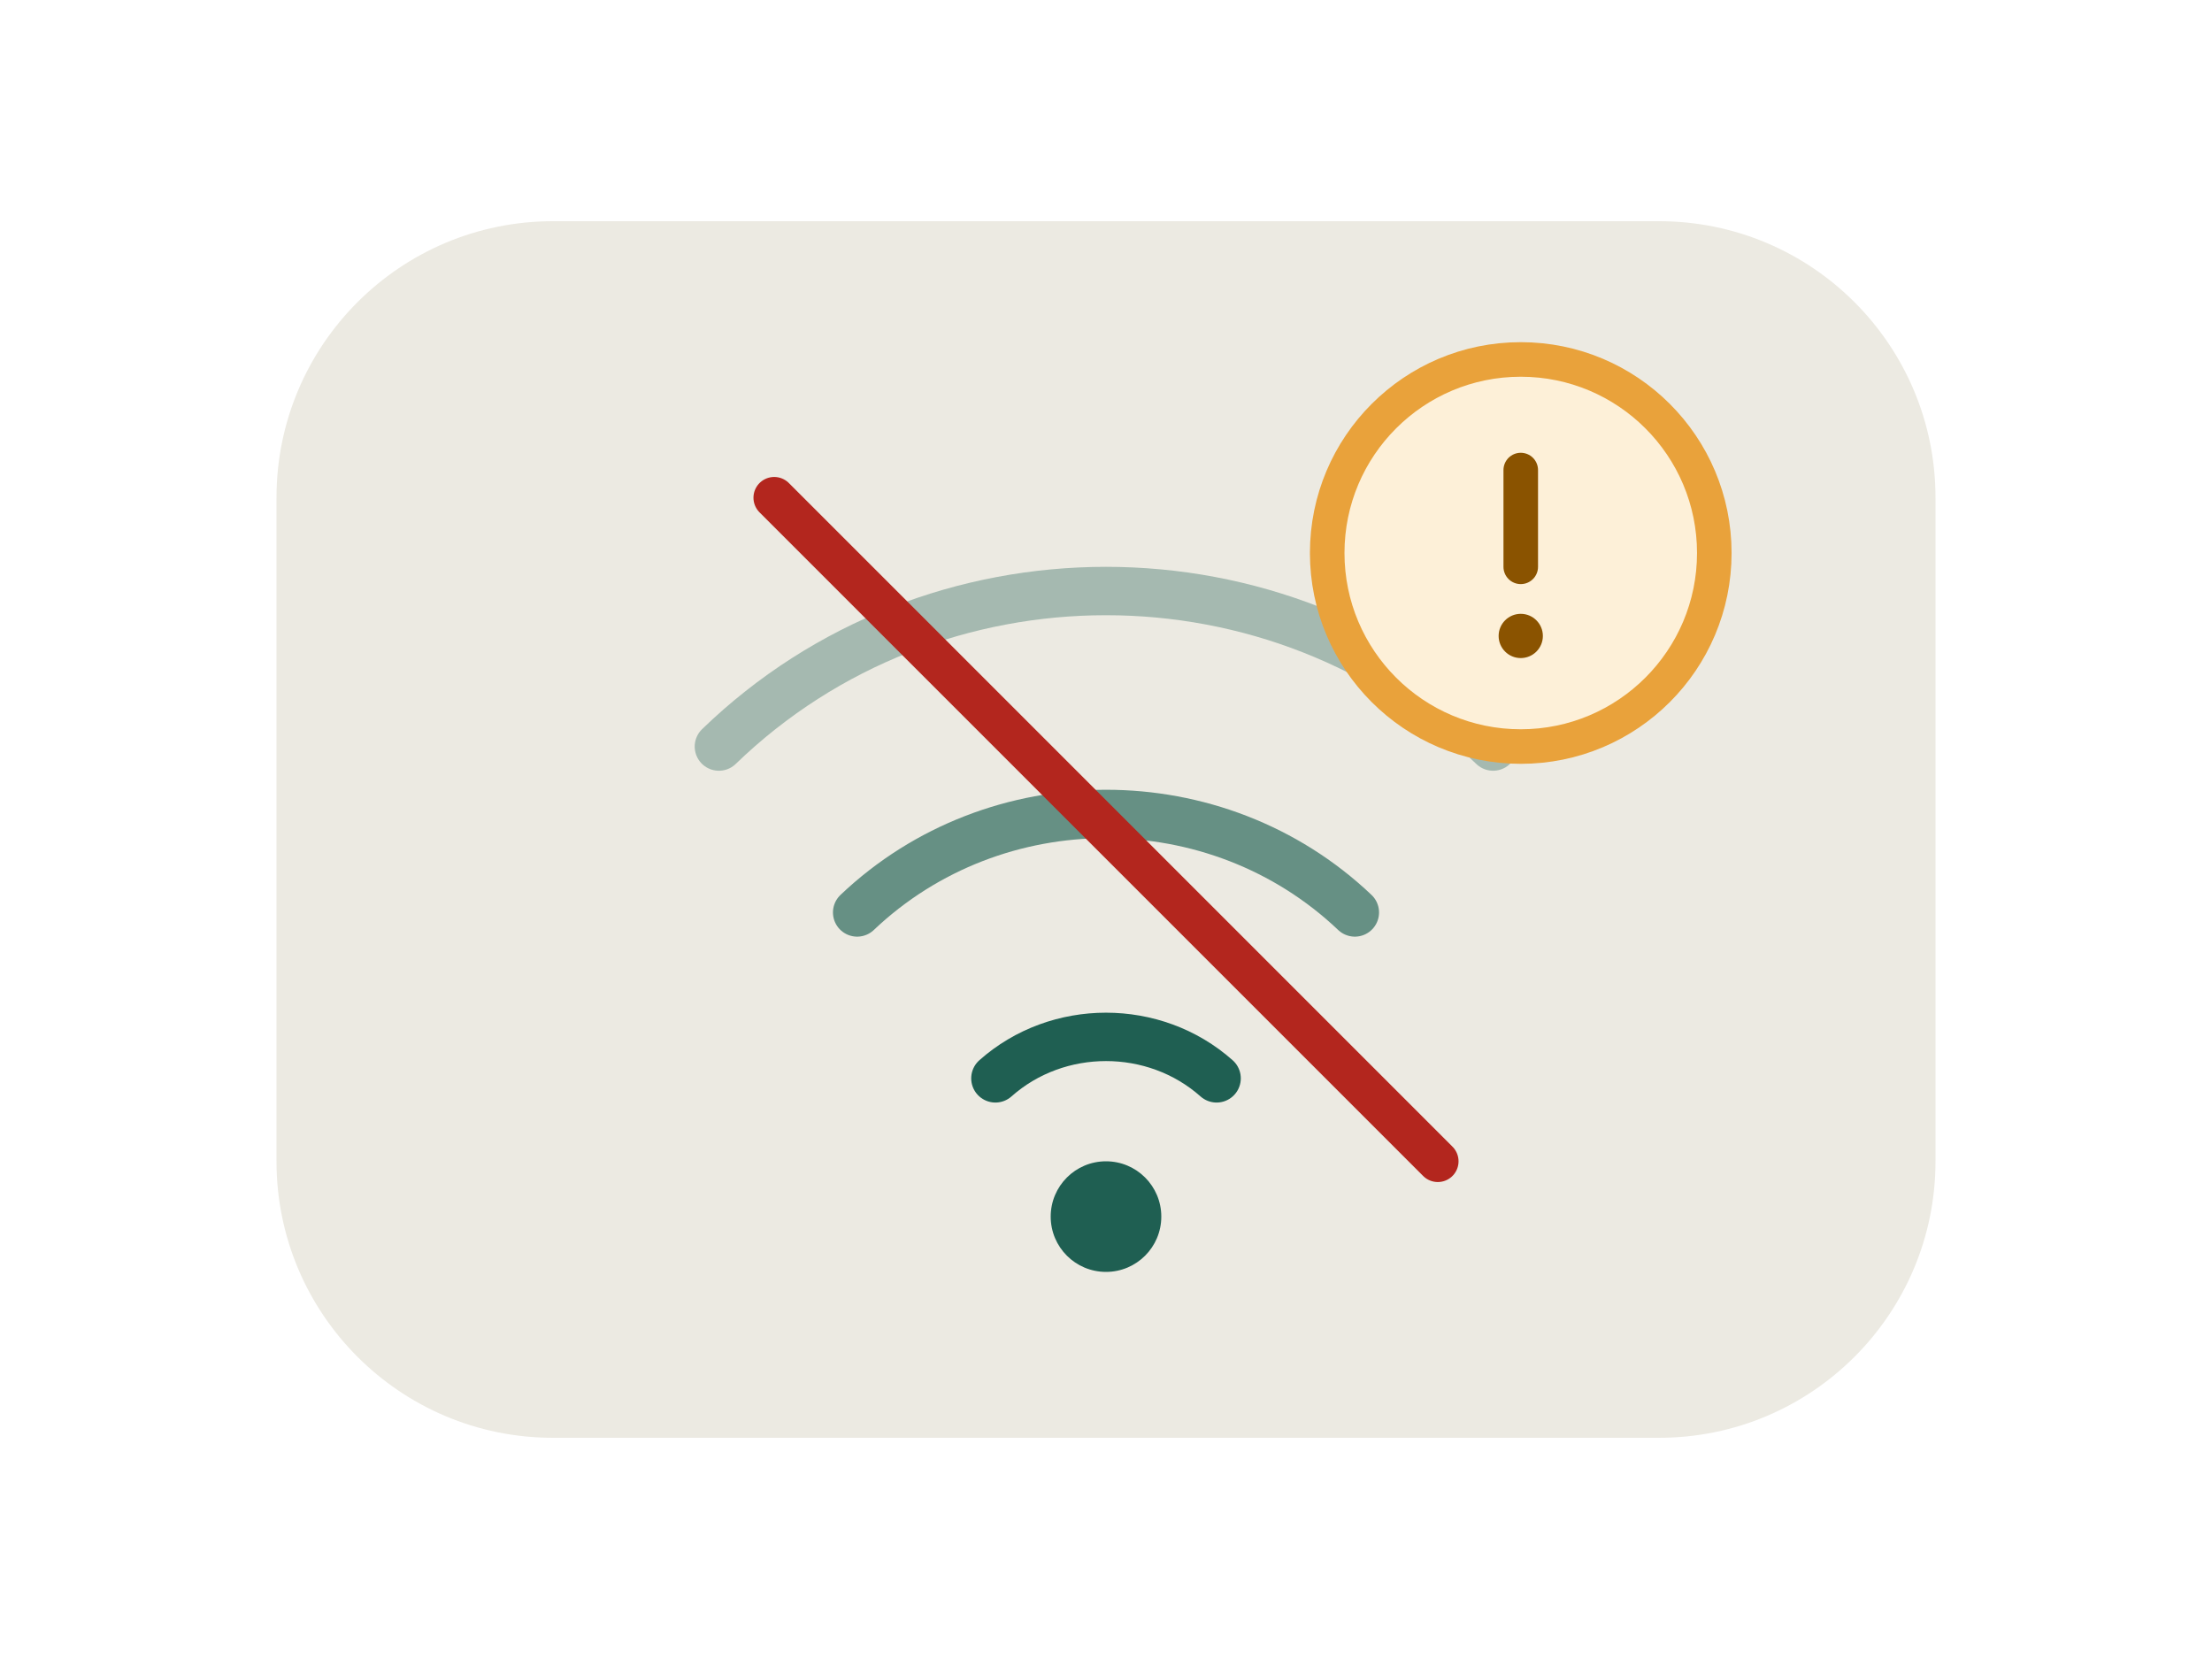
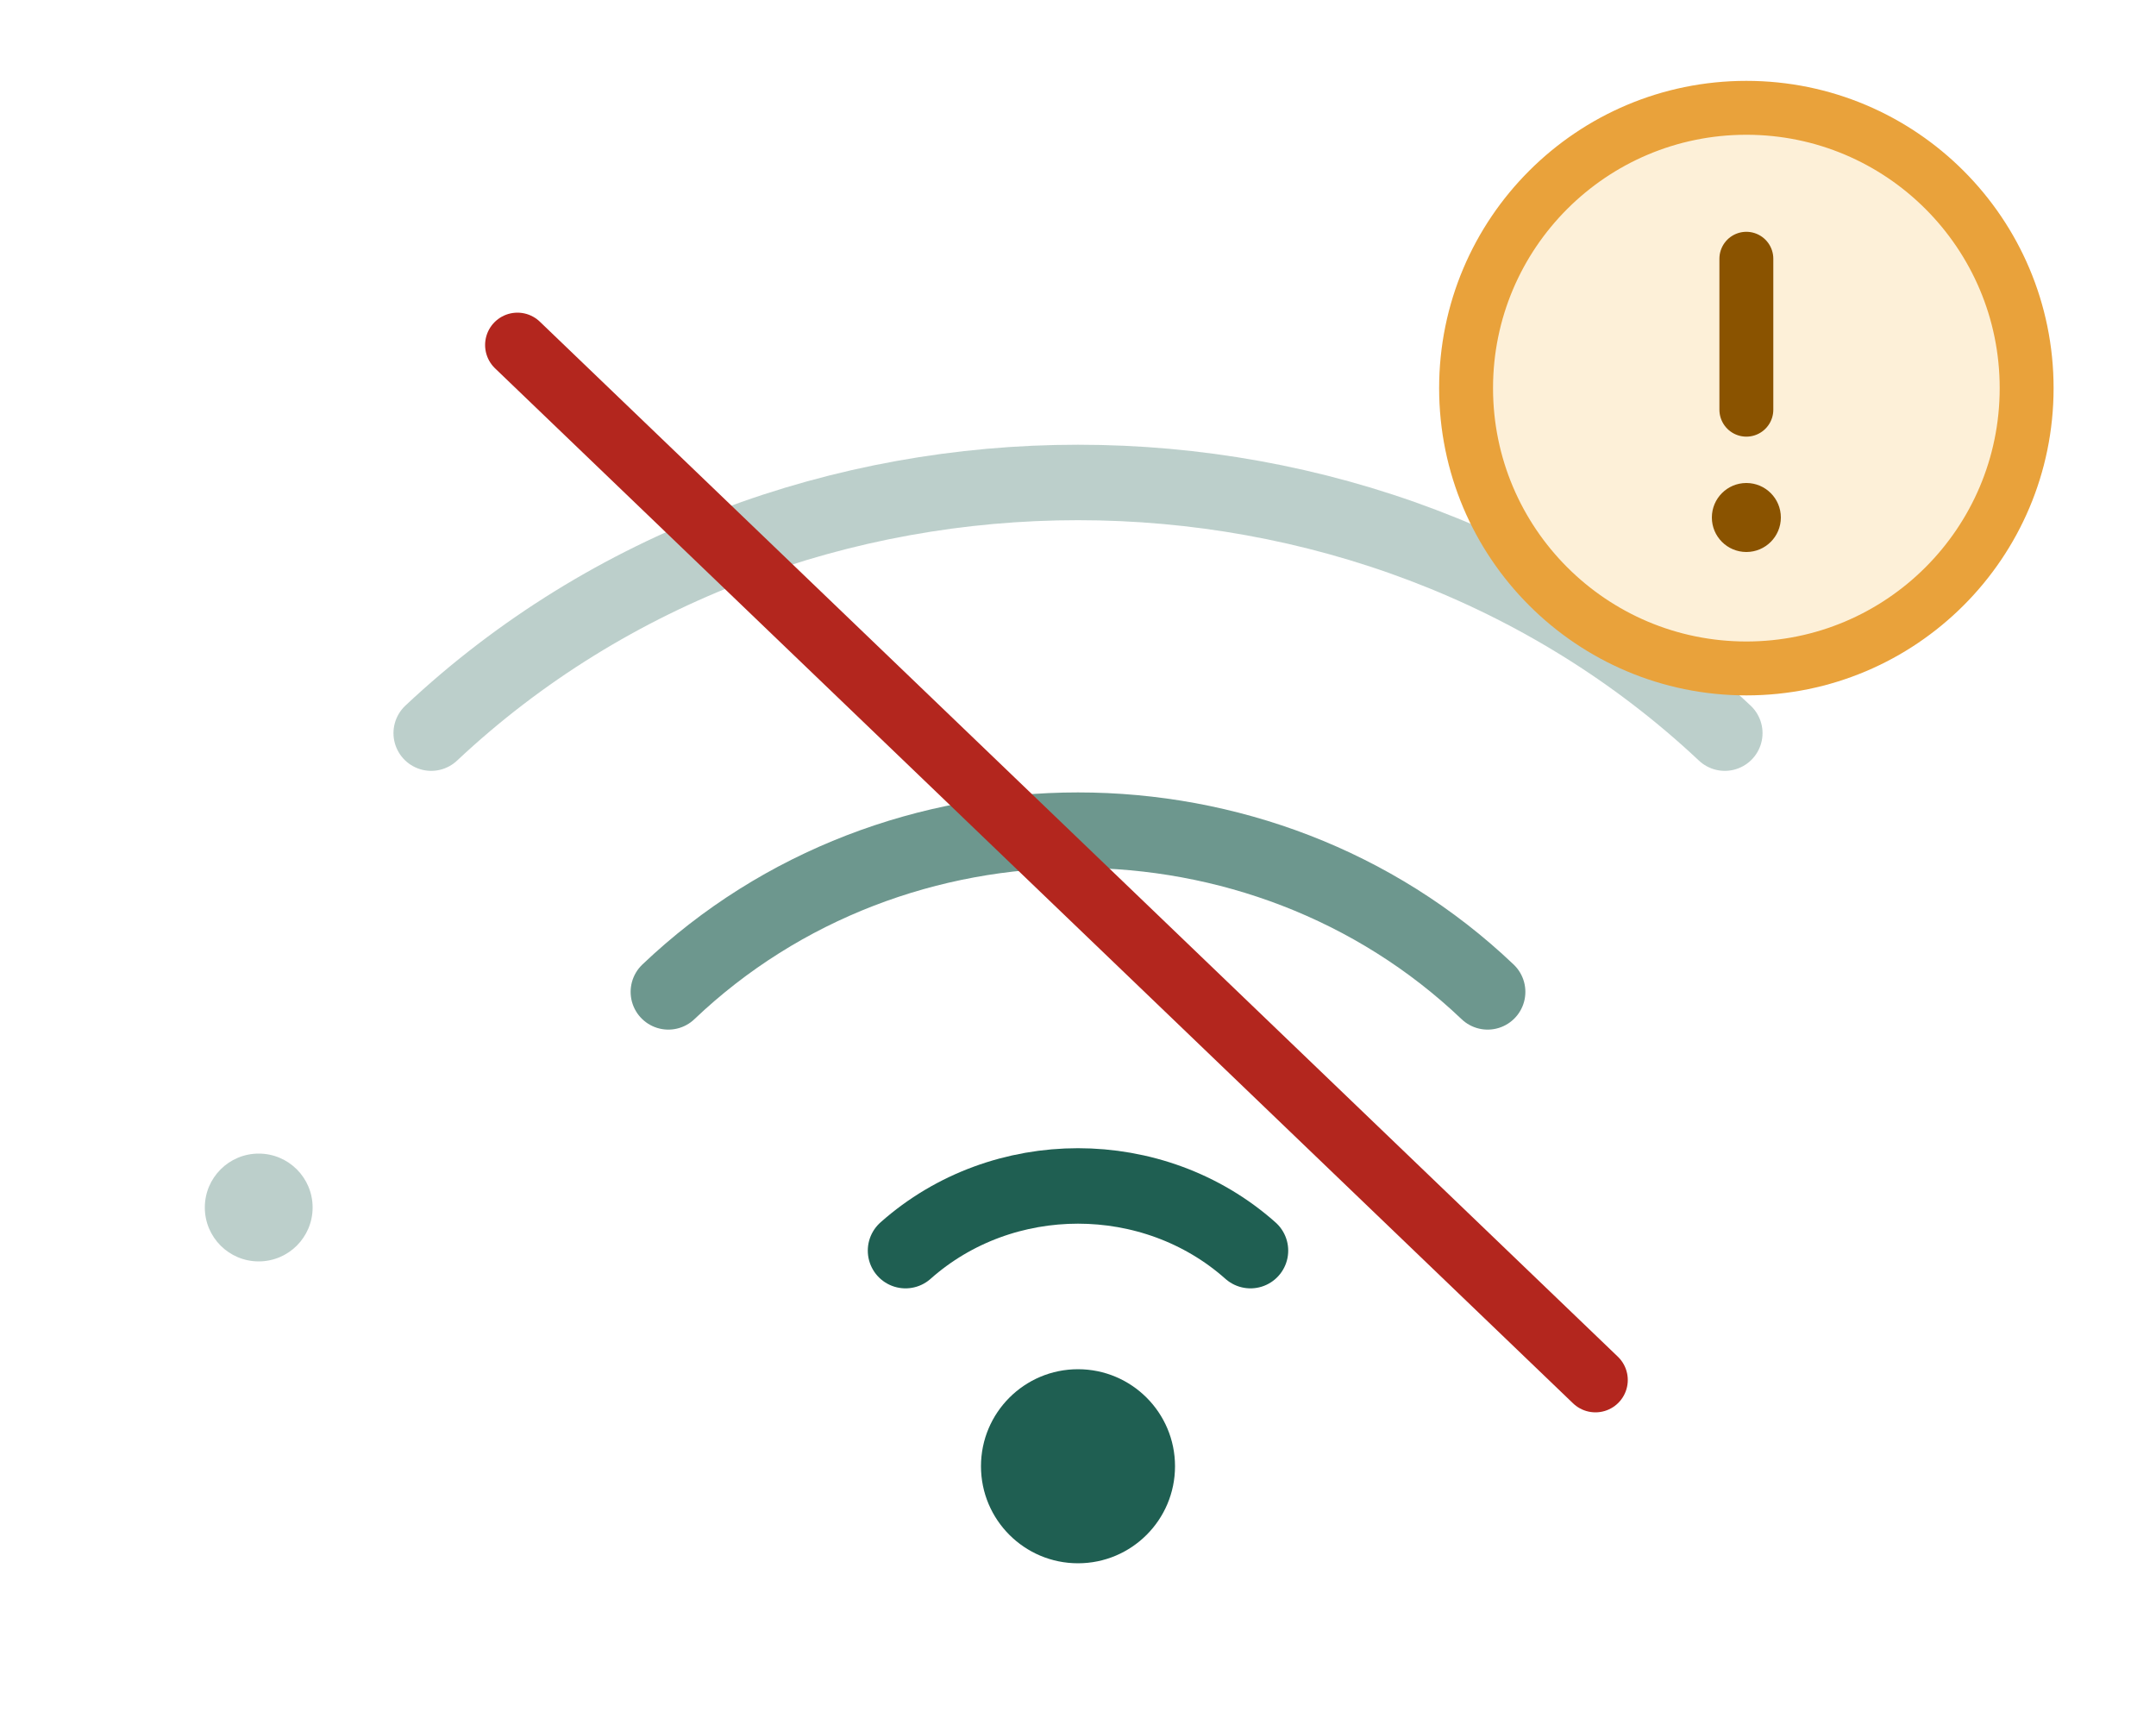
- <svg xmlns="http://www.w3.org/2000/svg" viewBox="0 0 160 120" fill="none" role="img" aria-hidden="true">
-   <rect x="20" y="16" width="120" height="88" rx="20" fill="#ECEAE2" />
-   <path d="M52 54c15.5-15 40.5-15 56 0" stroke="#1F5F52" stroke-width="3.5" stroke-linecap="round" opacity="0.35" />
-   <path d="M62 66c10-9.5 26-9.5 36 0" stroke="#1F5F52" stroke-width="3.5" stroke-linecap="round" opacity="0.65" />
-   <path d="M72 78c4.5-4 11.5-4 16 0" stroke="#1F5F52" stroke-width="3.5" stroke-linecap="round" />
-   <circle cx="80" cy="88" r="4" fill="#1F5F52" />
-   <circle cx="110" cy="40" r="14" fill="#FDF0D8" stroke="#E9A23B" stroke-width="2.5" />
-   <path d="M56 36l48 48" stroke="#B3261E" stroke-width="3" stroke-linecap="round" />
-   <path d="M110 34v7" stroke="#8A5300" stroke-width="2.5" stroke-linecap="round" />
-   <circle cx="110" cy="46" r="1.6" fill="#8A5300" />
+ <svg xmlns="http://www.w3.org/2000/svg" viewBox="30 18 100 80" fill="none" role="img" aria-hidden="true">
+   <circle cx="42" cy="74" r="2.5" fill="#1F5F52" opacity="0.3" />
+   <path d="M50 52c16.5-15.5 43.5-15.5 60 0" stroke="#1F5F52" stroke-width="3.5" stroke-linecap="round" opacity="0.3" />
+   <path d="M61 64c10.5-10 27.5-10 38 0" stroke="#1F5F52" stroke-width="3.5" stroke-linecap="round" opacity="0.65" />
+   <path d="M72 76c4.5-4 11.5-4 16 0" stroke="#1F5F52" stroke-width="3.5" stroke-linecap="round" />
+   <circle cx="80" cy="86" r="4.5" fill="#1F5F52" />
+   <circle cx="111" cy="36" r="13" fill="#FDF0D8" stroke="#E9A23B" stroke-width="2.5" />
+   <path d="M54 34l50 48" stroke="#B3261E" stroke-width="3" stroke-linecap="round" />
+   <path d="M111 30v7" stroke="#8A5300" stroke-width="2.5" stroke-linecap="round" />
+   <circle cx="111" cy="42" r="1.6" fill="#8A5300" />
</svg>
